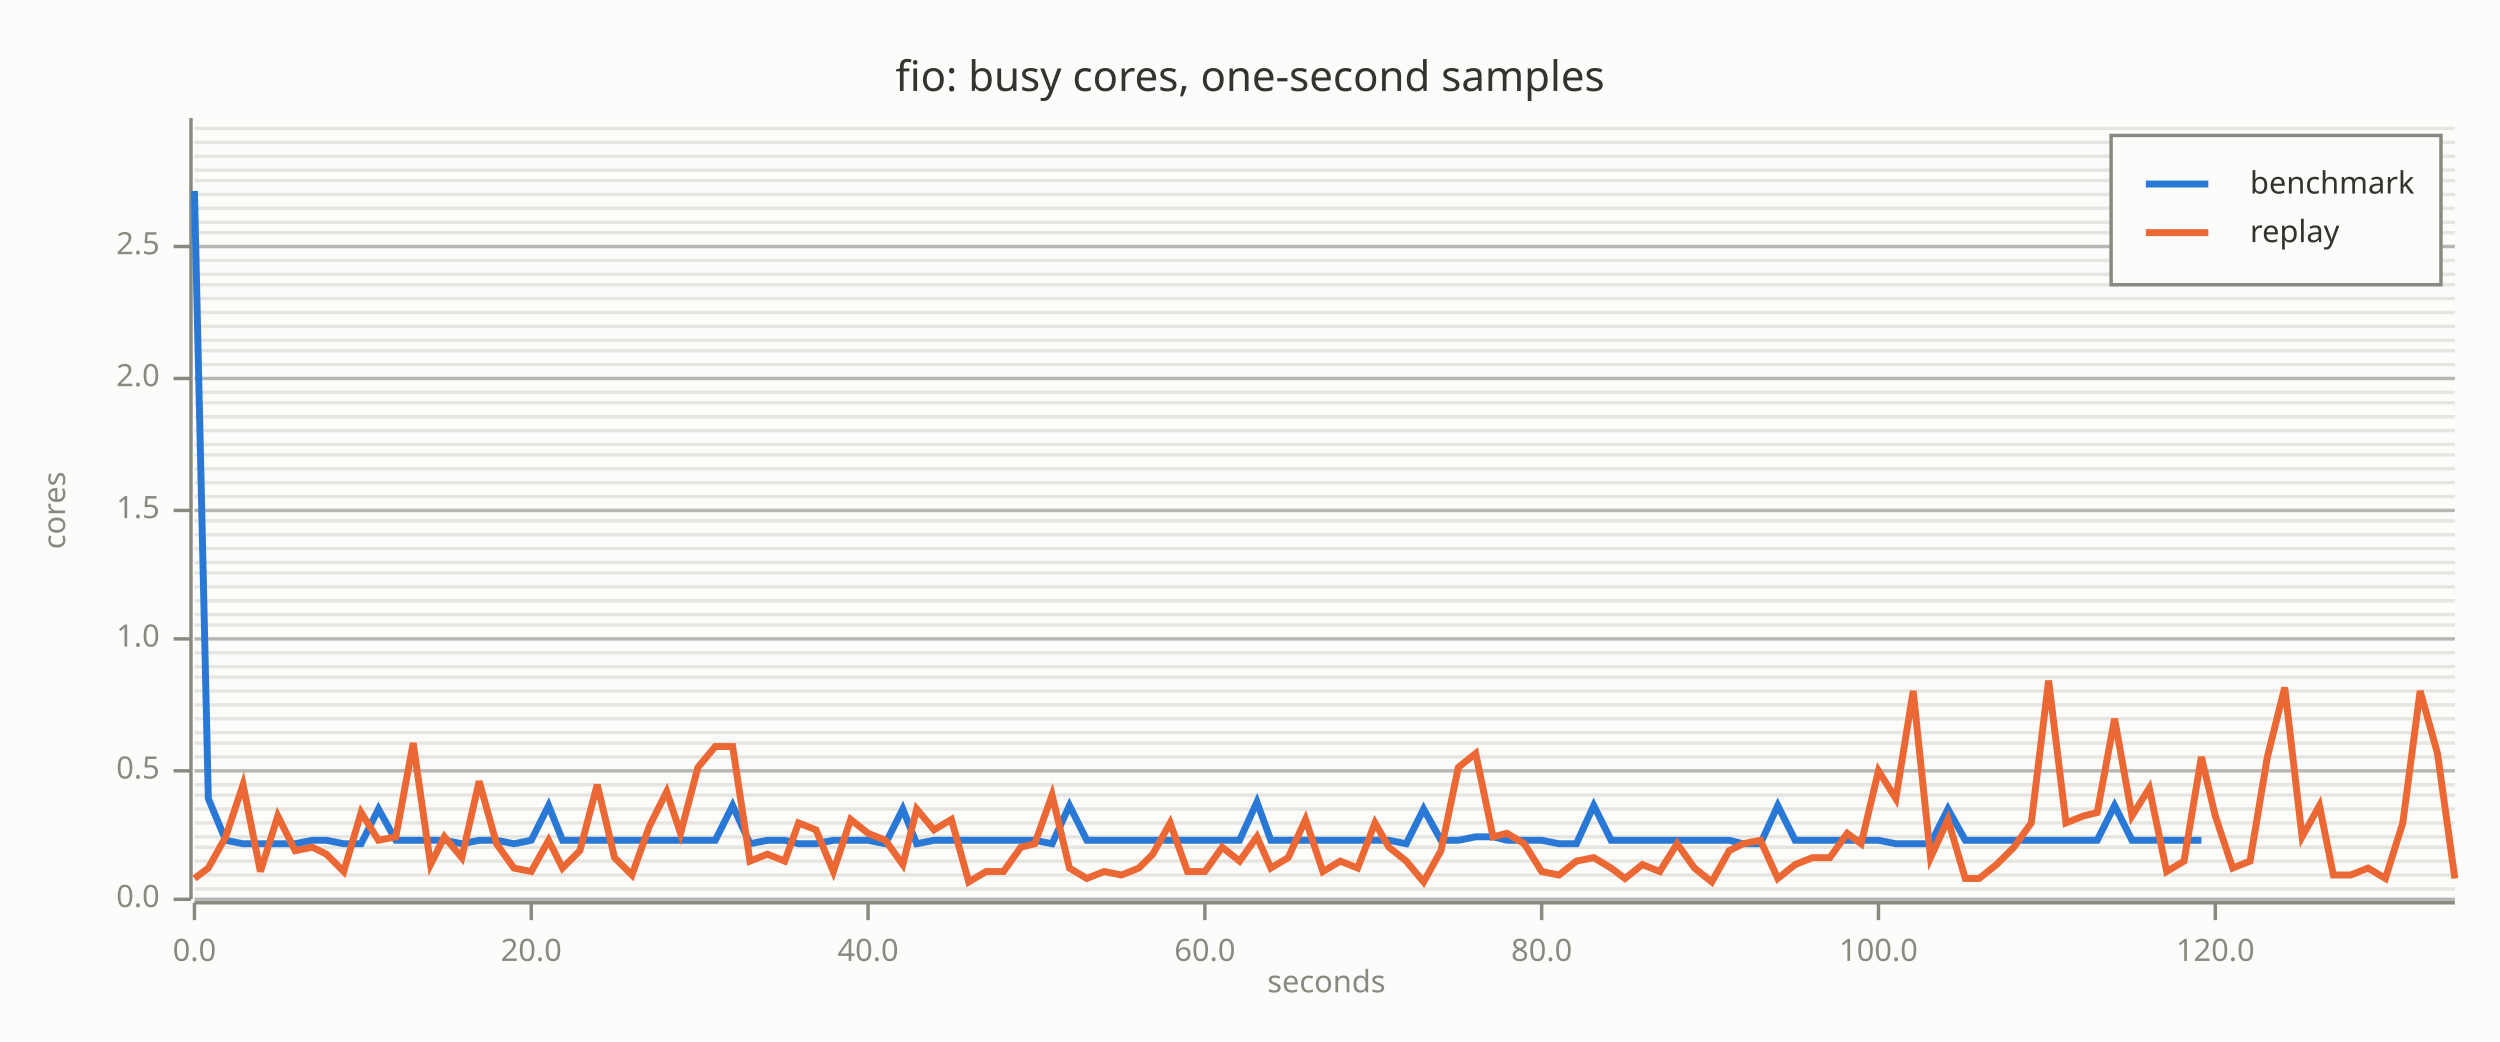
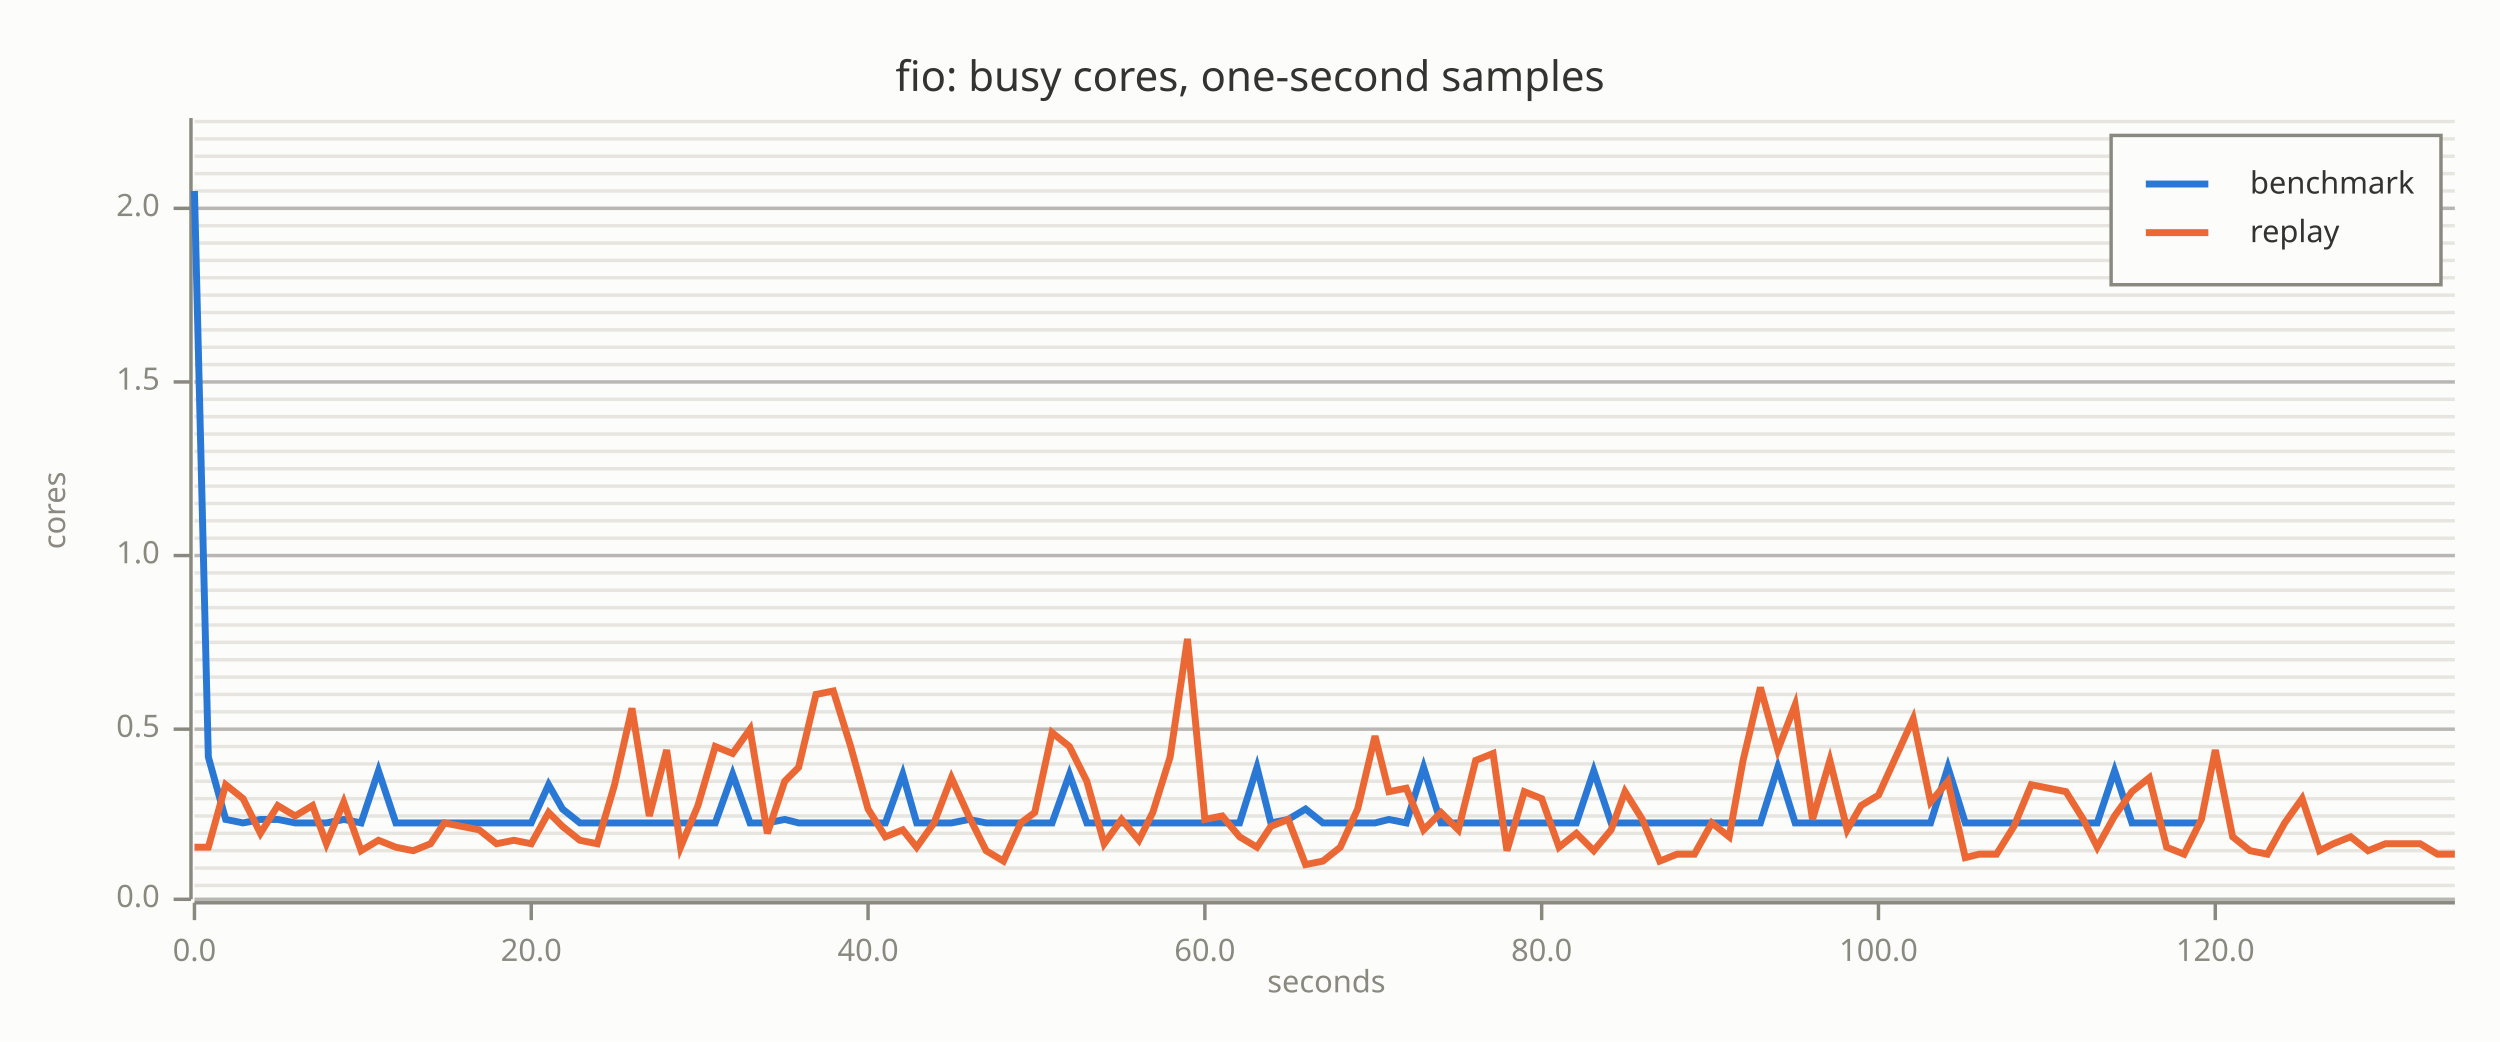
<svg xmlns="http://www.w3.org/2000/svg" width="720" height="300" viewBox="0 0 720 300">
  <rect x="0" y="0" width="720" height="300" opacity="1" fill="#FCFCFB" stroke="none" />
  <text x="360" y="17" dy="0.76em" text-anchor="middle" font-family="sans-serif" font-size="12.097" opacity="1" fill="#333330">
fio: busy cores, one-second samples
</text>
  <line opacity="1" stroke="#E6E5E0" stroke-width="1" x1="56" y1="259" x2="707" y2="259" />
-   <line opacity="1" stroke="#E6E5E0" stroke-width="1" x1="56" y1="256" x2="707" y2="256" />
-   <line opacity="1" stroke="#E6E5E0" stroke-width="1" x1="56" y1="252" x2="707" y2="252" />
-   <line opacity="1" stroke="#E6E5E0" stroke-width="1" x1="56" y1="248" x2="707" y2="248" />
-   <line opacity="1" stroke="#E6E5E0" stroke-width="1" x1="56" y1="244" x2="707" y2="244" />
-   <line opacity="1" stroke="#E6E5E0" stroke-width="1" x1="56" y1="241" x2="707" y2="241" />
-   <line opacity="1" stroke="#E6E5E0" stroke-width="1" x1="56" y1="237" x2="707" y2="237" />
-   <line opacity="1" stroke="#E6E5E0" stroke-width="1" x1="56" y1="233" x2="707" y2="233" />
-   <line opacity="1" stroke="#E6E5E0" stroke-width="1" x1="56" y1="229" x2="707" y2="229" />
-   <line opacity="1" stroke="#E6E5E0" stroke-width="1" x1="56" y1="226" x2="707" y2="226" />
-   <line opacity="1" stroke="#E6E5E0" stroke-width="1" x1="56" y1="222" x2="707" y2="222" />
-   <line opacity="1" stroke="#E6E5E0" stroke-width="1" x1="56" y1="218" x2="707" y2="218" />
-   <line opacity="1" stroke="#E6E5E0" stroke-width="1" x1="56" y1="214" x2="707" y2="214" />
-   <line opacity="1" stroke="#E6E5E0" stroke-width="1" x1="56" y1="211" x2="707" y2="211" />
-   <line opacity="1" stroke="#E6E5E0" stroke-width="1" x1="56" y1="207" x2="707" y2="207" />
-   <line opacity="1" stroke="#E6E5E0" stroke-width="1" x1="56" y1="203" x2="707" y2="203" />
-   <line opacity="1" stroke="#E6E5E0" stroke-width="1" x1="56" y1="199" x2="707" y2="199" />
+   <line opacity="1" stroke="#E6E5E0" stroke-width="1" x1="56" y1="255" x2="707" y2="255" />
+   <line opacity="1" stroke="#E6E5E0" stroke-width="1" x1="56" y1="250" x2="707" y2="250" />
+   <line opacity="1" stroke="#E6E5E0" stroke-width="1" x1="56" y1="245" x2="707" y2="245" />
+   <line opacity="1" stroke="#E6E5E0" stroke-width="1" x1="56" y1="240" x2="707" y2="240" />
+   <line opacity="1" stroke="#E6E5E0" stroke-width="1" x1="56" y1="235" x2="707" y2="235" />
+   <line opacity="1" stroke="#E6E5E0" stroke-width="1" x1="56" y1="230" x2="707" y2="230" />
+   <line opacity="1" stroke="#E6E5E0" stroke-width="1" x1="56" y1="225" x2="707" y2="225" />
+   <line opacity="1" stroke="#E6E5E0" stroke-width="1" x1="56" y1="220" x2="707" y2="220" />
+   <line opacity="1" stroke="#E6E5E0" stroke-width="1" x1="56" y1="215" x2="707" y2="215" />
+   <line opacity="1" stroke="#E6E5E0" stroke-width="1" x1="56" y1="210" x2="707" y2="210" />
+   <line opacity="1" stroke="#E6E5E0" stroke-width="1" x1="56" y1="205" x2="707" y2="205" />
+   <line opacity="1" stroke="#E6E5E0" stroke-width="1" x1="56" y1="200" x2="707" y2="200" />
  <line opacity="1" stroke="#E6E5E0" stroke-width="1" x1="56" y1="195" x2="707" y2="195" />
-   <line opacity="1" stroke="#E6E5E0" stroke-width="1" x1="56" y1="192" x2="707" y2="192" />
-   <line opacity="1" stroke="#E6E5E0" stroke-width="1" x1="56" y1="188" x2="707" y2="188" />
-   <line opacity="1" stroke="#E6E5E0" stroke-width="1" x1="56" y1="184" x2="707" y2="184" />
+   <line opacity="1" stroke="#E6E5E0" stroke-width="1" x1="56" y1="190" x2="707" y2="190" />
+   <line opacity="1" stroke="#E6E5E0" stroke-width="1" x1="56" y1="185" x2="707" y2="185" />
  <line opacity="1" stroke="#E6E5E0" stroke-width="1" x1="56" y1="180" x2="707" y2="180" />
-   <line opacity="1" stroke="#E6E5E0" stroke-width="1" x1="56" y1="177" x2="707" y2="177" />
-   <line opacity="1" stroke="#E6E5E0" stroke-width="1" x1="56" y1="173" x2="707" y2="173" />
-   <line opacity="1" stroke="#E6E5E0" stroke-width="1" x1="56" y1="169" x2="707" y2="169" />
+   <line opacity="1" stroke="#E6E5E0" stroke-width="1" x1="56" y1="175" x2="707" y2="175" />
+   <line opacity="1" stroke="#E6E5E0" stroke-width="1" x1="56" y1="170" x2="707" y2="170" />
  <line opacity="1" stroke="#E6E5E0" stroke-width="1" x1="56" y1="165" x2="707" y2="165" />
-   <line opacity="1" stroke="#E6E5E0" stroke-width="1" x1="56" y1="162" x2="707" y2="162" />
-   <line opacity="1" stroke="#E6E5E0" stroke-width="1" x1="56" y1="158" x2="707" y2="158" />
-   <line opacity="1" stroke="#E6E5E0" stroke-width="1" x1="56" y1="154" x2="707" y2="154" />
+   <line opacity="1" stroke="#E6E5E0" stroke-width="1" x1="56" y1="160" x2="707" y2="160" />
+   <line opacity="1" stroke="#E6E5E0" stroke-width="1" x1="56" y1="155" x2="707" y2="155" />
  <line opacity="1" stroke="#E6E5E0" stroke-width="1" x1="56" y1="150" x2="707" y2="150" />
-   <line opacity="1" stroke="#E6E5E0" stroke-width="1" x1="56" y1="147" x2="707" y2="147" />
-   <line opacity="1" stroke="#E6E5E0" stroke-width="1" x1="56" y1="143" x2="707" y2="143" />
-   <line opacity="1" stroke="#E6E5E0" stroke-width="1" x1="56" y1="139" x2="707" y2="139" />
+   <line opacity="1" stroke="#E6E5E0" stroke-width="1" x1="56" y1="145" x2="707" y2="145" />
+   <line opacity="1" stroke="#E6E5E0" stroke-width="1" x1="56" y1="140" x2="707" y2="140" />
  <line opacity="1" stroke="#E6E5E0" stroke-width="1" x1="56" y1="135" x2="707" y2="135" />
-   <line opacity="1" stroke="#E6E5E0" stroke-width="1" x1="56" y1="131" x2="707" y2="131" />
-   <line opacity="1" stroke="#E6E5E0" stroke-width="1" x1="56" y1="128" x2="707" y2="128" />
-   <line opacity="1" stroke="#E6E5E0" stroke-width="1" x1="56" y1="124" x2="707" y2="124" />
+   <line opacity="1" stroke="#E6E5E0" stroke-width="1" x1="56" y1="130" x2="707" y2="130" />
+   <line opacity="1" stroke="#E6E5E0" stroke-width="1" x1="56" y1="125" x2="707" y2="125" />
  <line opacity="1" stroke="#E6E5E0" stroke-width="1" x1="56" y1="120" x2="707" y2="120" />
-   <line opacity="1" stroke="#E6E5E0" stroke-width="1" x1="56" y1="116" x2="707" y2="116" />
-   <line opacity="1" stroke="#E6E5E0" stroke-width="1" x1="56" y1="113" x2="707" y2="113" />
-   <line opacity="1" stroke="#E6E5E0" stroke-width="1" x1="56" y1="109" x2="707" y2="109" />
+   <line opacity="1" stroke="#E6E5E0" stroke-width="1" x1="56" y1="115" x2="707" y2="115" />
+   <line opacity="1" stroke="#E6E5E0" stroke-width="1" x1="56" y1="110" x2="707" y2="110" />
  <line opacity="1" stroke="#E6E5E0" stroke-width="1" x1="56" y1="105" x2="707" y2="105" />
-   <line opacity="1" stroke="#E6E5E0" stroke-width="1" x1="56" y1="101" x2="707" y2="101" />
-   <line opacity="1" stroke="#E6E5E0" stroke-width="1" x1="56" y1="98" x2="707" y2="98" />
-   <line opacity="1" stroke="#E6E5E0" stroke-width="1" x1="56" y1="94" x2="707" y2="94" />
+   <line opacity="1" stroke="#E6E5E0" stroke-width="1" x1="56" y1="100" x2="707" y2="100" />
+   <line opacity="1" stroke="#E6E5E0" stroke-width="1" x1="56" y1="95" x2="707" y2="95" />
  <line opacity="1" stroke="#E6E5E0" stroke-width="1" x1="56" y1="90" x2="707" y2="90" />
-   <line opacity="1" stroke="#E6E5E0" stroke-width="1" x1="56" y1="86" x2="707" y2="86" />
-   <line opacity="1" stroke="#E6E5E0" stroke-width="1" x1="56" y1="82" x2="707" y2="82" />
-   <line opacity="1" stroke="#E6E5E0" stroke-width="1" x1="56" y1="79" x2="707" y2="79" />
+   <line opacity="1" stroke="#E6E5E0" stroke-width="1" x1="56" y1="85" x2="707" y2="85" />
+   <line opacity="1" stroke="#E6E5E0" stroke-width="1" x1="56" y1="80" x2="707" y2="80" />
  <line opacity="1" stroke="#E6E5E0" stroke-width="1" x1="56" y1="75" x2="707" y2="75" />
-   <line opacity="1" stroke="#E6E5E0" stroke-width="1" x1="56" y1="71" x2="707" y2="71" />
-   <line opacity="1" stroke="#E6E5E0" stroke-width="1" x1="56" y1="67" x2="707" y2="67" />
-   <line opacity="1" stroke="#E6E5E0" stroke-width="1" x1="56" y1="64" x2="707" y2="64" />
+   <line opacity="1" stroke="#E6E5E0" stroke-width="1" x1="56" y1="70" x2="707" y2="70" />
+   <line opacity="1" stroke="#E6E5E0" stroke-width="1" x1="56" y1="65" x2="707" y2="65" />
  <line opacity="1" stroke="#E6E5E0" stroke-width="1" x1="56" y1="60" x2="707" y2="60" />
-   <line opacity="1" stroke="#E6E5E0" stroke-width="1" x1="56" y1="56" x2="707" y2="56" />
-   <line opacity="1" stroke="#E6E5E0" stroke-width="1" x1="56" y1="52" x2="707" y2="52" />
-   <line opacity="1" stroke="#E6E5E0" stroke-width="1" x1="56" y1="49" x2="707" y2="49" />
+   <line opacity="1" stroke="#E6E5E0" stroke-width="1" x1="56" y1="55" x2="707" y2="55" />
+   <line opacity="1" stroke="#E6E5E0" stroke-width="1" x1="56" y1="50" x2="707" y2="50" />
  <line opacity="1" stroke="#E6E5E0" stroke-width="1" x1="56" y1="45" x2="707" y2="45" />
-   <line opacity="1" stroke="#E6E5E0" stroke-width="1" x1="56" y1="41" x2="707" y2="41" />
-   <line opacity="1" stroke="#E6E5E0" stroke-width="1" x1="56" y1="37" x2="707" y2="37" />
+   <line opacity="1" stroke="#E6E5E0" stroke-width="1" x1="56" y1="40" x2="707" y2="40" />
+   <line opacity="1" stroke="#E6E5E0" stroke-width="1" x1="56" y1="35" x2="707" y2="35" />
  <text x="12" y="147" dy="0.76em" text-anchor="middle" font-family="sans-serif" font-size="8.871" opacity="1" fill="#8A8980" transform="rotate(270, 12, 147)">
cores
</text>
  <text x="382" y="288" dy="-0.5ex" text-anchor="middle" font-family="sans-serif" font-size="8.871" opacity="1" fill="#8A8980">
seconds
</text>
  <line opacity="0.2" stroke="#000000" stroke-width="1" x1="56" y1="259" x2="707" y2="259" />
-   <line opacity="0.2" stroke="#000000" stroke-width="1" x1="56" y1="222" x2="707" y2="222" />
-   <line opacity="0.2" stroke="#000000" stroke-width="1" x1="56" y1="184" x2="707" y2="184" />
-   <line opacity="0.2" stroke="#000000" stroke-width="1" x1="56" y1="147" x2="707" y2="147" />
-   <line opacity="0.2" stroke="#000000" stroke-width="1" x1="56" y1="109" x2="707" y2="109" />
-   <line opacity="0.2" stroke="#000000" stroke-width="1" x1="56" y1="71" x2="707" y2="71" />
+   <line opacity="0.2" stroke="#000000" stroke-width="1" x1="56" y1="210" x2="707" y2="210" />
+   <line opacity="0.2" stroke="#000000" stroke-width="1" x1="56" y1="160" x2="707" y2="160" />
+   <line opacity="0.2" stroke="#000000" stroke-width="1" x1="56" y1="110" x2="707" y2="110" />
+   <line opacity="0.2" stroke="#000000" stroke-width="1" x1="56" y1="60" x2="707" y2="60" />
  <polyline fill="none" opacity="1" stroke="#8A8980" stroke-width="1" points="55,34 55,259 " />
  <text x="46" y="259" dy="0.5ex" text-anchor="end" font-family="sans-serif" font-size="8.871" opacity="1" fill="#8A8980">
0.0
</text>
  <polyline fill="none" opacity="1" stroke="#8A8980" stroke-width="1" points="50,259 55,259 " />
-   <text x="46" y="222" dy="0.5ex" text-anchor="end" font-family="sans-serif" font-size="8.871" opacity="1" fill="#8A8980">
+   <text x="46" y="210" dy="0.5ex" text-anchor="end" font-family="sans-serif" font-size="8.871" opacity="1" fill="#8A8980">
0.5
</text>
-   <polyline fill="none" opacity="1" stroke="#8A8980" stroke-width="1" points="50,222 55,222 " />
-   <text x="46" y="184" dy="0.5ex" text-anchor="end" font-family="sans-serif" font-size="8.871" opacity="1" fill="#8A8980">
+   <polyline fill="none" opacity="1" stroke="#8A8980" stroke-width="1" points="50,210 55,210 " />
+   <text x="46" y="160" dy="0.5ex" text-anchor="end" font-family="sans-serif" font-size="8.871" opacity="1" fill="#8A8980">
1.0
</text>
-   <polyline fill="none" opacity="1" stroke="#8A8980" stroke-width="1" points="50,184 55,184 " />
-   <text x="46" y="147" dy="0.5ex" text-anchor="end" font-family="sans-serif" font-size="8.871" opacity="1" fill="#8A8980">
+   <polyline fill="none" opacity="1" stroke="#8A8980" stroke-width="1" points="50,160 55,160 " />
+   <text x="46" y="110" dy="0.5ex" text-anchor="end" font-family="sans-serif" font-size="8.871" opacity="1" fill="#8A8980">
1.5
</text>
-   <polyline fill="none" opacity="1" stroke="#8A8980" stroke-width="1" points="50,147 55,147 " />
-   <text x="46" y="109" dy="0.5ex" text-anchor="end" font-family="sans-serif" font-size="8.871" opacity="1" fill="#8A8980">
+   <polyline fill="none" opacity="1" stroke="#8A8980" stroke-width="1" points="50,110 55,110 " />
+   <text x="46" y="60" dy="0.5ex" text-anchor="end" font-family="sans-serif" font-size="8.871" opacity="1" fill="#8A8980">
2.0
</text>
-   <polyline fill="none" opacity="1" stroke="#8A8980" stroke-width="1" points="50,109 55,109 " />
-   <text x="46" y="71" dy="0.5ex" text-anchor="end" font-family="sans-serif" font-size="8.871" opacity="1" fill="#8A8980">
- 2.5
- </text>
-   <polyline fill="none" opacity="1" stroke="#8A8980" stroke-width="1" points="50,71 55,71 " />
+   <polyline fill="none" opacity="1" stroke="#8A8980" stroke-width="1" points="50,60 55,60 " />
  <polyline fill="none" opacity="1" stroke="#8A8980" stroke-width="1" points="56,260 707,260 " />
  <text x="56" y="270" dy="0.76em" text-anchor="middle" font-family="sans-serif" font-size="8.871" opacity="1" fill="#8A8980">
0.0
</text>
  <polyline fill="none" opacity="1" stroke="#8A8980" stroke-width="1" points="56,260 56,265 " />
  <text x="153" y="270" dy="0.76em" text-anchor="middle" font-family="sans-serif" font-size="8.871" opacity="1" fill="#8A8980">
20.0
</text>
  <polyline fill="none" opacity="1" stroke="#8A8980" stroke-width="1" points="153,260 153,265 " />
  <text x="250" y="270" dy="0.76em" text-anchor="middle" font-family="sans-serif" font-size="8.871" opacity="1" fill="#8A8980">
40.0
</text>
  <polyline fill="none" opacity="1" stroke="#8A8980" stroke-width="1" points="250,260 250,265 " />
  <text x="347" y="270" dy="0.76em" text-anchor="middle" font-family="sans-serif" font-size="8.871" opacity="1" fill="#8A8980">
60.0
</text>
  <polyline fill="none" opacity="1" stroke="#8A8980" stroke-width="1" points="347,260 347,265 " />
  <text x="444" y="270" dy="0.76em" text-anchor="middle" font-family="sans-serif" font-size="8.871" opacity="1" fill="#8A8980">
80.0
</text>
  <polyline fill="none" opacity="1" stroke="#8A8980" stroke-width="1" points="444,260 444,265 " />
  <text x="541" y="270" dy="0.76em" text-anchor="middle" font-family="sans-serif" font-size="8.871" opacity="1" fill="#8A8980">
100.0
</text>
  <polyline fill="none" opacity="1" stroke="#8A8980" stroke-width="1" points="541,260 541,265 " />
  <text x="638" y="270" dy="0.76em" text-anchor="middle" font-family="sans-serif" font-size="8.871" opacity="1" fill="#8A8980">
120.0
</text>
  <polyline fill="none" opacity="1" stroke="#8A8980" stroke-width="1" points="638,260 638,265 " />
-   <polyline fill="none" opacity="1" stroke="#2A78D6" stroke-width="2" points="56,55 60,230 65,242 70,243 75,243 80,243 85,243 90,242 94,242 99,243 104,243 109,233 114,242 119,242 124,242 128,242 133,243 138,242 143,242 148,243 153,242 158,232 162,242 167,242 172,242 177,242 182,242 187,242 192,242 196,242 201,242 206,242 211,232 216,243 221,242 226,242 230,243 235,243 240,242 245,242 250,242 255,243 260,233 264,243 269,242 274,242 279,242 284,242 289,242 294,242 298,242 303,243 308,232 313,242 318,242 323,242 328,242 332,242 337,242 342,242 347,242 352,242 357,242 362,231 366,242 371,242 376,242 381,242 386,242 391,242 396,242 400,242 405,243 410,233 415,242 420,242 425,241 430,241 434,242 439,242 444,242 449,243 454,243 459,232 464,242 468,242 473,242 478,242 483,242 488,242 493,242 498,242 502,243 507,243 512,232 517,242 522,242 527,242 532,242 536,242 541,242 546,243 551,243 556,243 561,233 566,242 570,242 575,242 580,242 585,242 590,242 595,242 600,242 604,242 609,232 614,242 619,242 624,242 629,242 634,242 " />
-   <polyline fill="none" opacity="1" stroke="#EB6834" stroke-width="2" points="56,253 60,250 65,241 70,226 75,251 80,235 85,245 90,244 94,246 99,251 104,234 109,242 114,241 119,214 124,249 128,241 133,247 138,225 143,243 148,250 153,251 158,242 162,250 167,245 172,226 177,247 182,252 187,238 192,228 196,240 201,221 206,215 211,215 216,248 221,246 226,248 230,237 235,239 240,251 245,236 250,240 255,242 260,249 264,233 269,239 274,236 279,254 284,251 289,251 294,244 298,243 303,229 308,250 313,253 318,251 323,252 328,250 332,246 337,237 342,251 347,251 352,244 357,248 362,241 366,250 371,247 376,236 381,251 386,248 391,250 396,237 400,244 405,248 410,254 415,245 420,221 425,217 430,241 434,240 439,243 444,251 449,252 454,248 459,247 464,250 468,253 473,249 478,251 483,243 488,250 493,254 498,245 502,243 507,242 512,253 517,249 522,247 527,247 532,240 536,243 541,222 546,230 551,199 556,247 561,236 566,253 570,253 575,249 580,244 585,237 590,196 595,237 600,235 604,234 609,207 614,235 619,227 624,251 629,248 634,218 638,235 643,250 648,248 653,218 658,198 663,241 668,232 672,252 677,252 682,250 687,253 692,237 697,199 702,217 707,253 " />
+   <polyline fill="none" opacity="1" stroke="#2A78D6" stroke-width="2" points="56,55 60,218 65,236 70,237 75,236 80,236 85,237 90,237 94,237 99,236 104,237 109,222 114,237 119,237 124,237 128,237 133,237 138,237 143,237 148,237 153,237 158,226 162,233 167,237 172,237 177,237 182,237 187,237 192,237 196,237 201,237 206,237 211,223 216,237 221,237 226,236 230,237 235,237 240,237 245,237 250,237 255,237 260,223 264,237 269,237 274,237 279,236 284,237 289,237 294,237 298,237 303,237 308,223 313,237 318,237 323,237 328,237 332,237 337,237 342,237 347,237 352,237 357,237 362,221 366,237 371,236 376,233 381,237 386,237 391,237 396,237 400,236 405,237 410,221 415,237 420,237 425,237 430,237 434,237 439,237 444,237 449,237 454,237 459,222 464,237 468,237 473,237 478,237 483,237 488,237 493,237 498,237 502,237 507,237 512,221 517,237 522,237 527,237 532,237 536,237 541,237 546,237 551,237 556,237 561,221 566,237 570,237 575,237 580,237 585,237 590,237 595,237 600,237 604,237 609,222 614,237 619,237 624,237 629,237 634,237 " />
+   <polyline fill="none" opacity="1" stroke="#EB6834" stroke-width="2" points="56,244 60,244 65,226 70,230 75,240 80,232 85,235 90,232 94,243 99,231 104,245 109,242 114,244 119,245 124,243 128,237 133,238 138,239 143,243 148,242 153,243 158,234 162,238 167,242 172,243 177,226 182,204 187,235 192,216 196,244 201,232 206,215 211,217 216,210 221,240 226,225 230,221 235,200 240,199 245,215 250,233 255,241 260,239 264,244 269,237 274,224 279,235 284,245 289,248 294,237 298,234 303,211 308,215 313,225 318,243 323,236 328,242 332,234 337,218 342,184 347,236 352,235 357,241 362,244 366,238 371,236 376,249 381,248 386,244 391,233 396,212 400,228 405,227 410,239 415,234 420,239 425,219 430,217 434,245 439,228 444,230 449,244 454,240 459,245 464,239 468,228 473,236 478,248 483,246 488,246 493,237 498,241 502,219 507,198 512,216 517,203 522,236 527,219 532,239 536,232 541,229 546,218 551,207 556,231 561,225 566,247 570,246 575,246 580,238 585,226 590,227 595,228 600,236 604,244 609,235 614,228 619,224 624,244 629,246 634,236 638,216 643,241 648,245 653,246 658,237 663,230 668,245 672,243 677,241 682,245 687,243 692,243 697,243 702,246 707,246 " />
  <rect x="608" y="39" width="95" height="43" opacity="1" fill="#FCFCFB" stroke="none" />
  <rect x="608" y="39" width="95" height="43" opacity="1" fill="none" stroke="#8A8980" />
  <text x="648" y="49" dy="0.76em" text-anchor="start" font-family="sans-serif" font-size="8.871" opacity="1" fill="#333330">
benchmark
</text>
  <text x="648" y="63" dy="0.76em" text-anchor="start" font-family="sans-serif" font-size="8.871" opacity="1" fill="#333330">
replay
</text>
  <polyline fill="none" opacity="1" stroke="#2A78D6" stroke-width="2" points="618,53 636,53 " />
  <polyline fill="none" opacity="1" stroke="#EB6834" stroke-width="2" points="618,67 636,67 " />
</svg>
